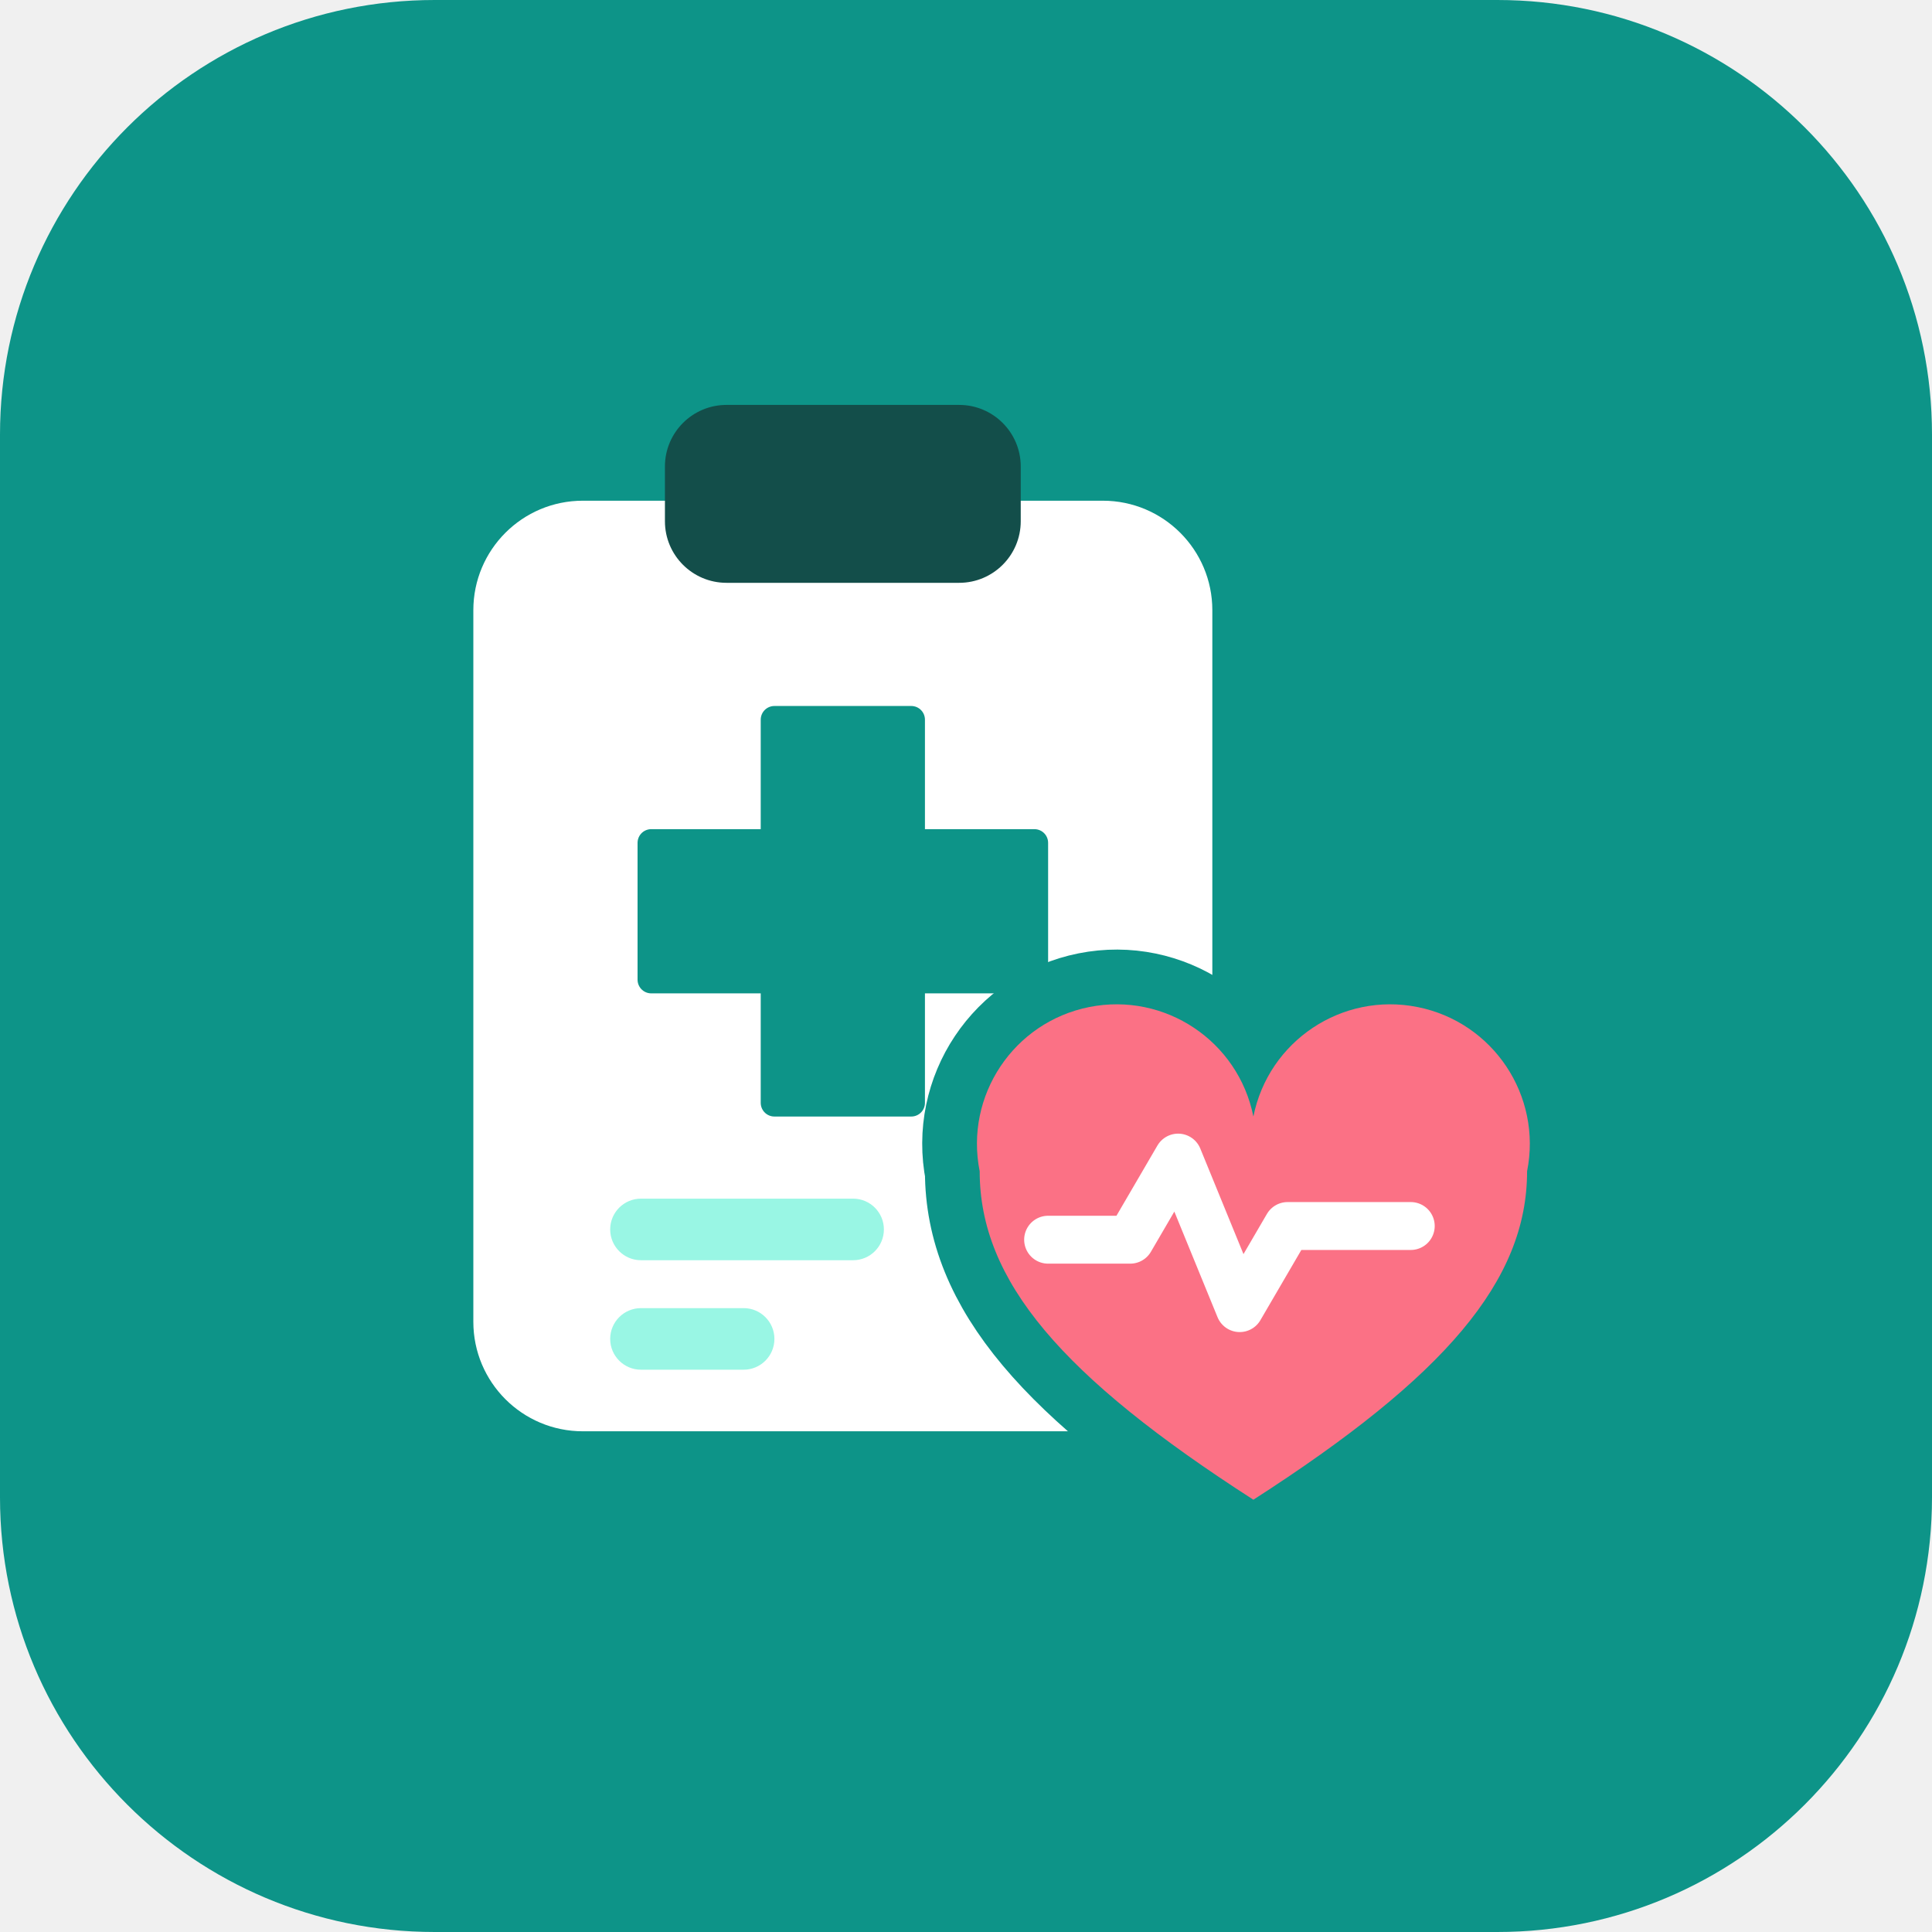
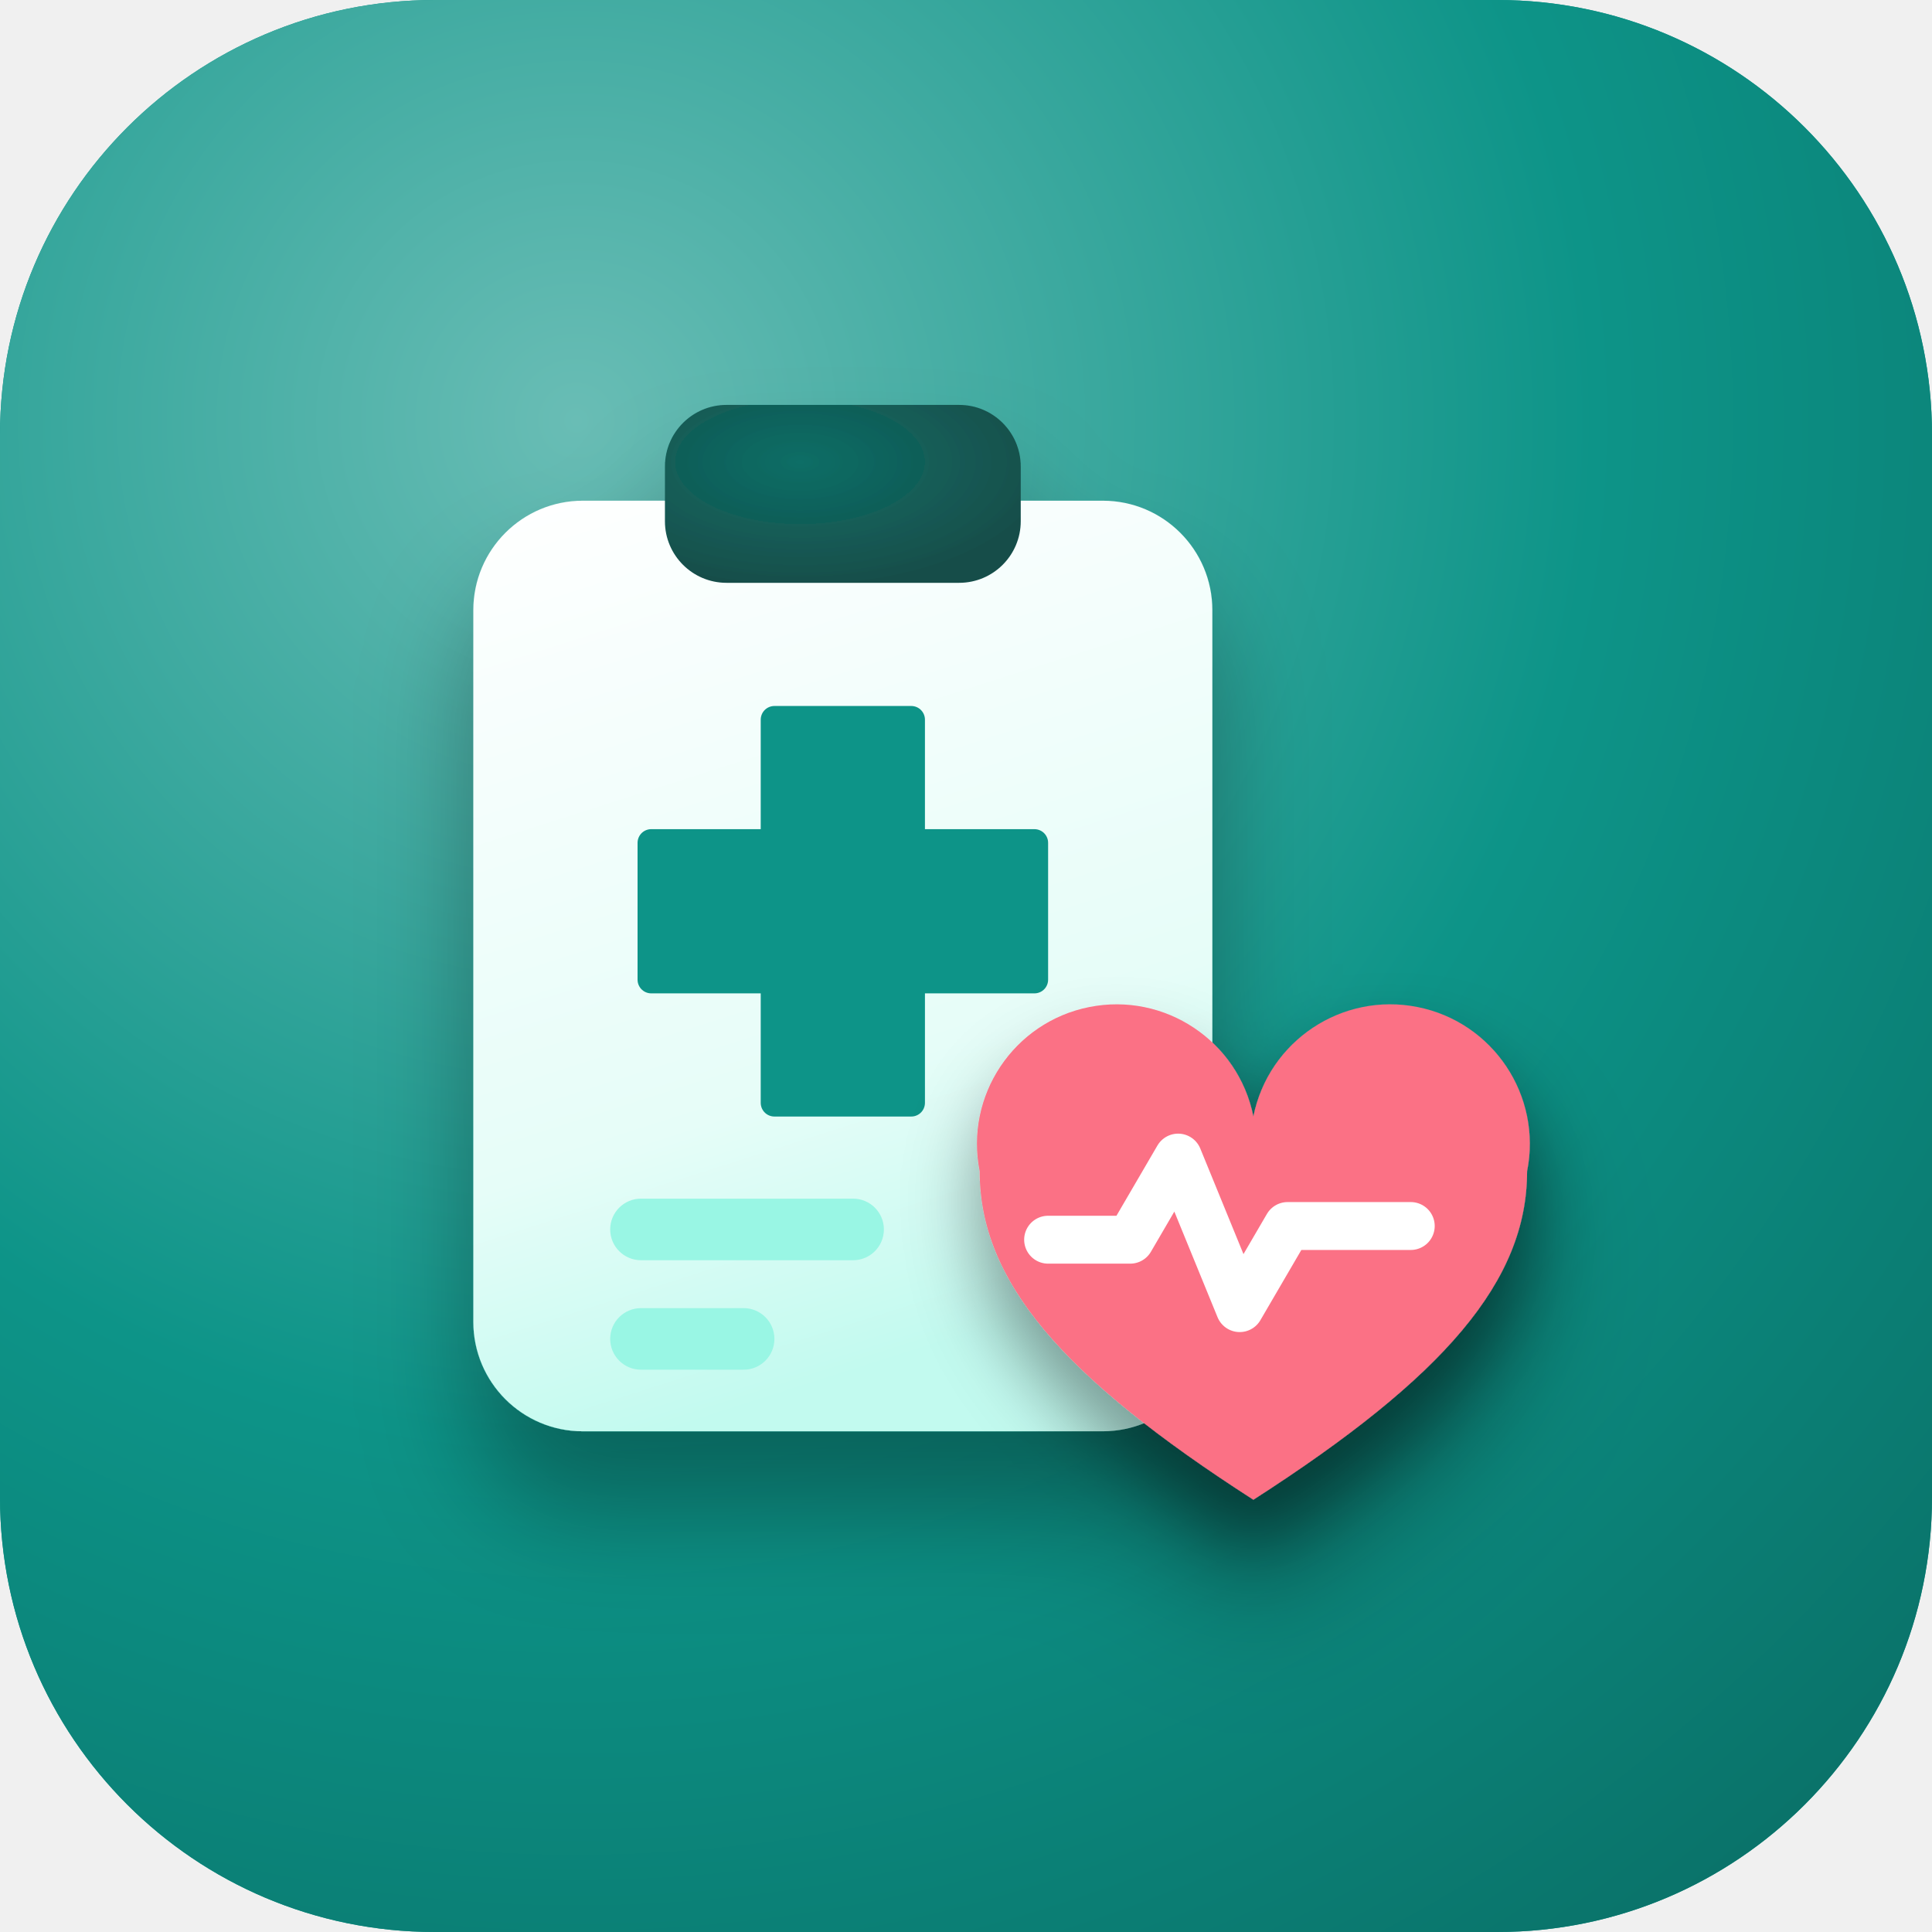
<svg xmlns="http://www.w3.org/2000/svg" viewBox="0 0 120 120">
+   <defs>
+     <radialGradient id="medlibraF" cx="30%" cy="22%" r="95%">
+       <stop offset="0" stop-color="#69bdb5" />
+       <stop offset=".55" stop-color="#0d9488" />
+       <stop offset="1" stop-color="#0a736a" />
+     </radialGradient>
+     <linearGradient id="medlibraB" x1="0" y1="0" x2=".25" y2="1">
+       <stop offset="0" stop-color="#ffffff" />
+       <stop offset=".7" stop-color="#e6fdf8" />
+       <stop offset="1" stop-color="#c2faef" />
+     </linearGradient>
+     <radialGradient id="medlibraO" cx="38%" cy="32%" r="70%">
+       <stop offset="0" stop-color="#106e66" />
+       <stop offset="1" stop-color="#134e4a" />
+     </radialGradient>
+     <radialGradient id="medlibraA" cx="35%" cy="30%" r="75%">
+       <stop offset="0" stop-color="#fde68a" />
+       <stop offset=".6" stop-color="#fbbf24" />
+       <stop offset="1" stop-color="#f59e0b" />
+     </radialGradient>
+     <filter id="medlibraS" x="-30%" y="-30%" width="160%" height="170%">
+       <feGaussianBlur in="SourceAlpha" stdDeviation="4" />
+       <feOffset dy="6" />
+       <feComponentTransfer>
+         <feFuncA type="linear" slope="0.32" />
+       </feComponentTransfer>
+       <feMerge>
+         <feMergeNode />
+         <feMergeNode in="SourceGraphic" />
+       </feMerge>
+     </filter>
+     <filter id="medlibras" x="-40%" y="-40%" width="180%" height="190%">
+       <feGaussianBlur in="SourceAlpha" stdDeviation="2.6" />
+       <feOffset dy="3.5" />
+       <feComponentTransfer>
+         <feFuncA type="linear" slope="0.38" />
+       </feComponentTransfer>
+       <feMerge>
+         <feMergeNode />
+         <feMergeNode in="SourceGraphic" />
+       </feMerge>
+     </filter>
+   </defs>
  <rect width="120" height="120" rx="27" fill="#0d9488" />
+   <rect width="120" height="120" rx="27" fill="url(#medlibraF)" />
  <g transform="translate(9 9) scale(.85)">
-     <rect x="24" y="26" width="54" height="68" rx="8" fill="#ffffff" />
-     <rect x="38" y="19" width="26" height="13" rx="4.5" fill="#134e4a" />
-     <path d="M46 42h10v9h9v10h-9v9H46v-9h-9V51h9z" fill="#0d9488" stroke="#0d9488" stroke-width="2" stroke-linejoin="round" />
-     <rect x="34" y="77" width="20" height="4.5" rx="2.25" fill="#99f6e4" />
-     <rect x="34" y="85" width="12" height="4.5" rx="2.25" fill="#99f6e4" />
-     <path d="M81 99C67 90 61 83 61 75a10 10 0 0 1 20-4 10 10 0 0 1 20 4c0 8-6 15-20 24z" fill="#fb7185" stroke="#0d9488" stroke-width="8" paint-order="stroke" stroke-linejoin="round" />
-     <path d="M66 80h6l3.5-6 4.5 11 3.5-6h9" fill="none" stroke="#ffffff" stroke-width="3.5" stroke-linecap="round" stroke-linejoin="round" />
+     <g filter="url(#medlibraS)">
+       <rect x="24" y="26" width="54" height="68" rx="8" fill="url(#medlibraB)" />
+       <rect x="38" y="19" width="26" height="13" rx="4.5" fill="url(#medlibraO)" />
+       <path d="M46 42h10v9h9v10h-9v9H46v-9h-9V51h9z" fill="#0d9488" stroke="#0d9488" stroke-width="2" stroke-linejoin="round" />
+       <rect x="34" y="77" width="20" height="4.5" rx="2.25" fill="#99f6e4" />
+       <rect x="34" y="85" width="12" height="4.5" rx="2.25" fill="#99f6e4" />
+       <path d="M81 99C67 90 61 83 61 75a10 10 0 0 1 20-4 10 10 0 0 1 20 4c0 8-6 15-20 24z" fill="#fb7185" filter="url(#medlibras)" />
+       <path d="M66 80h6l3.5-6 4.5 11 3.5-6h9" fill="none" stroke="#ffffff" stroke-width="3.5" stroke-linecap="round" stroke-linejoin="round" />
+     </g>
  </g>
</svg>
